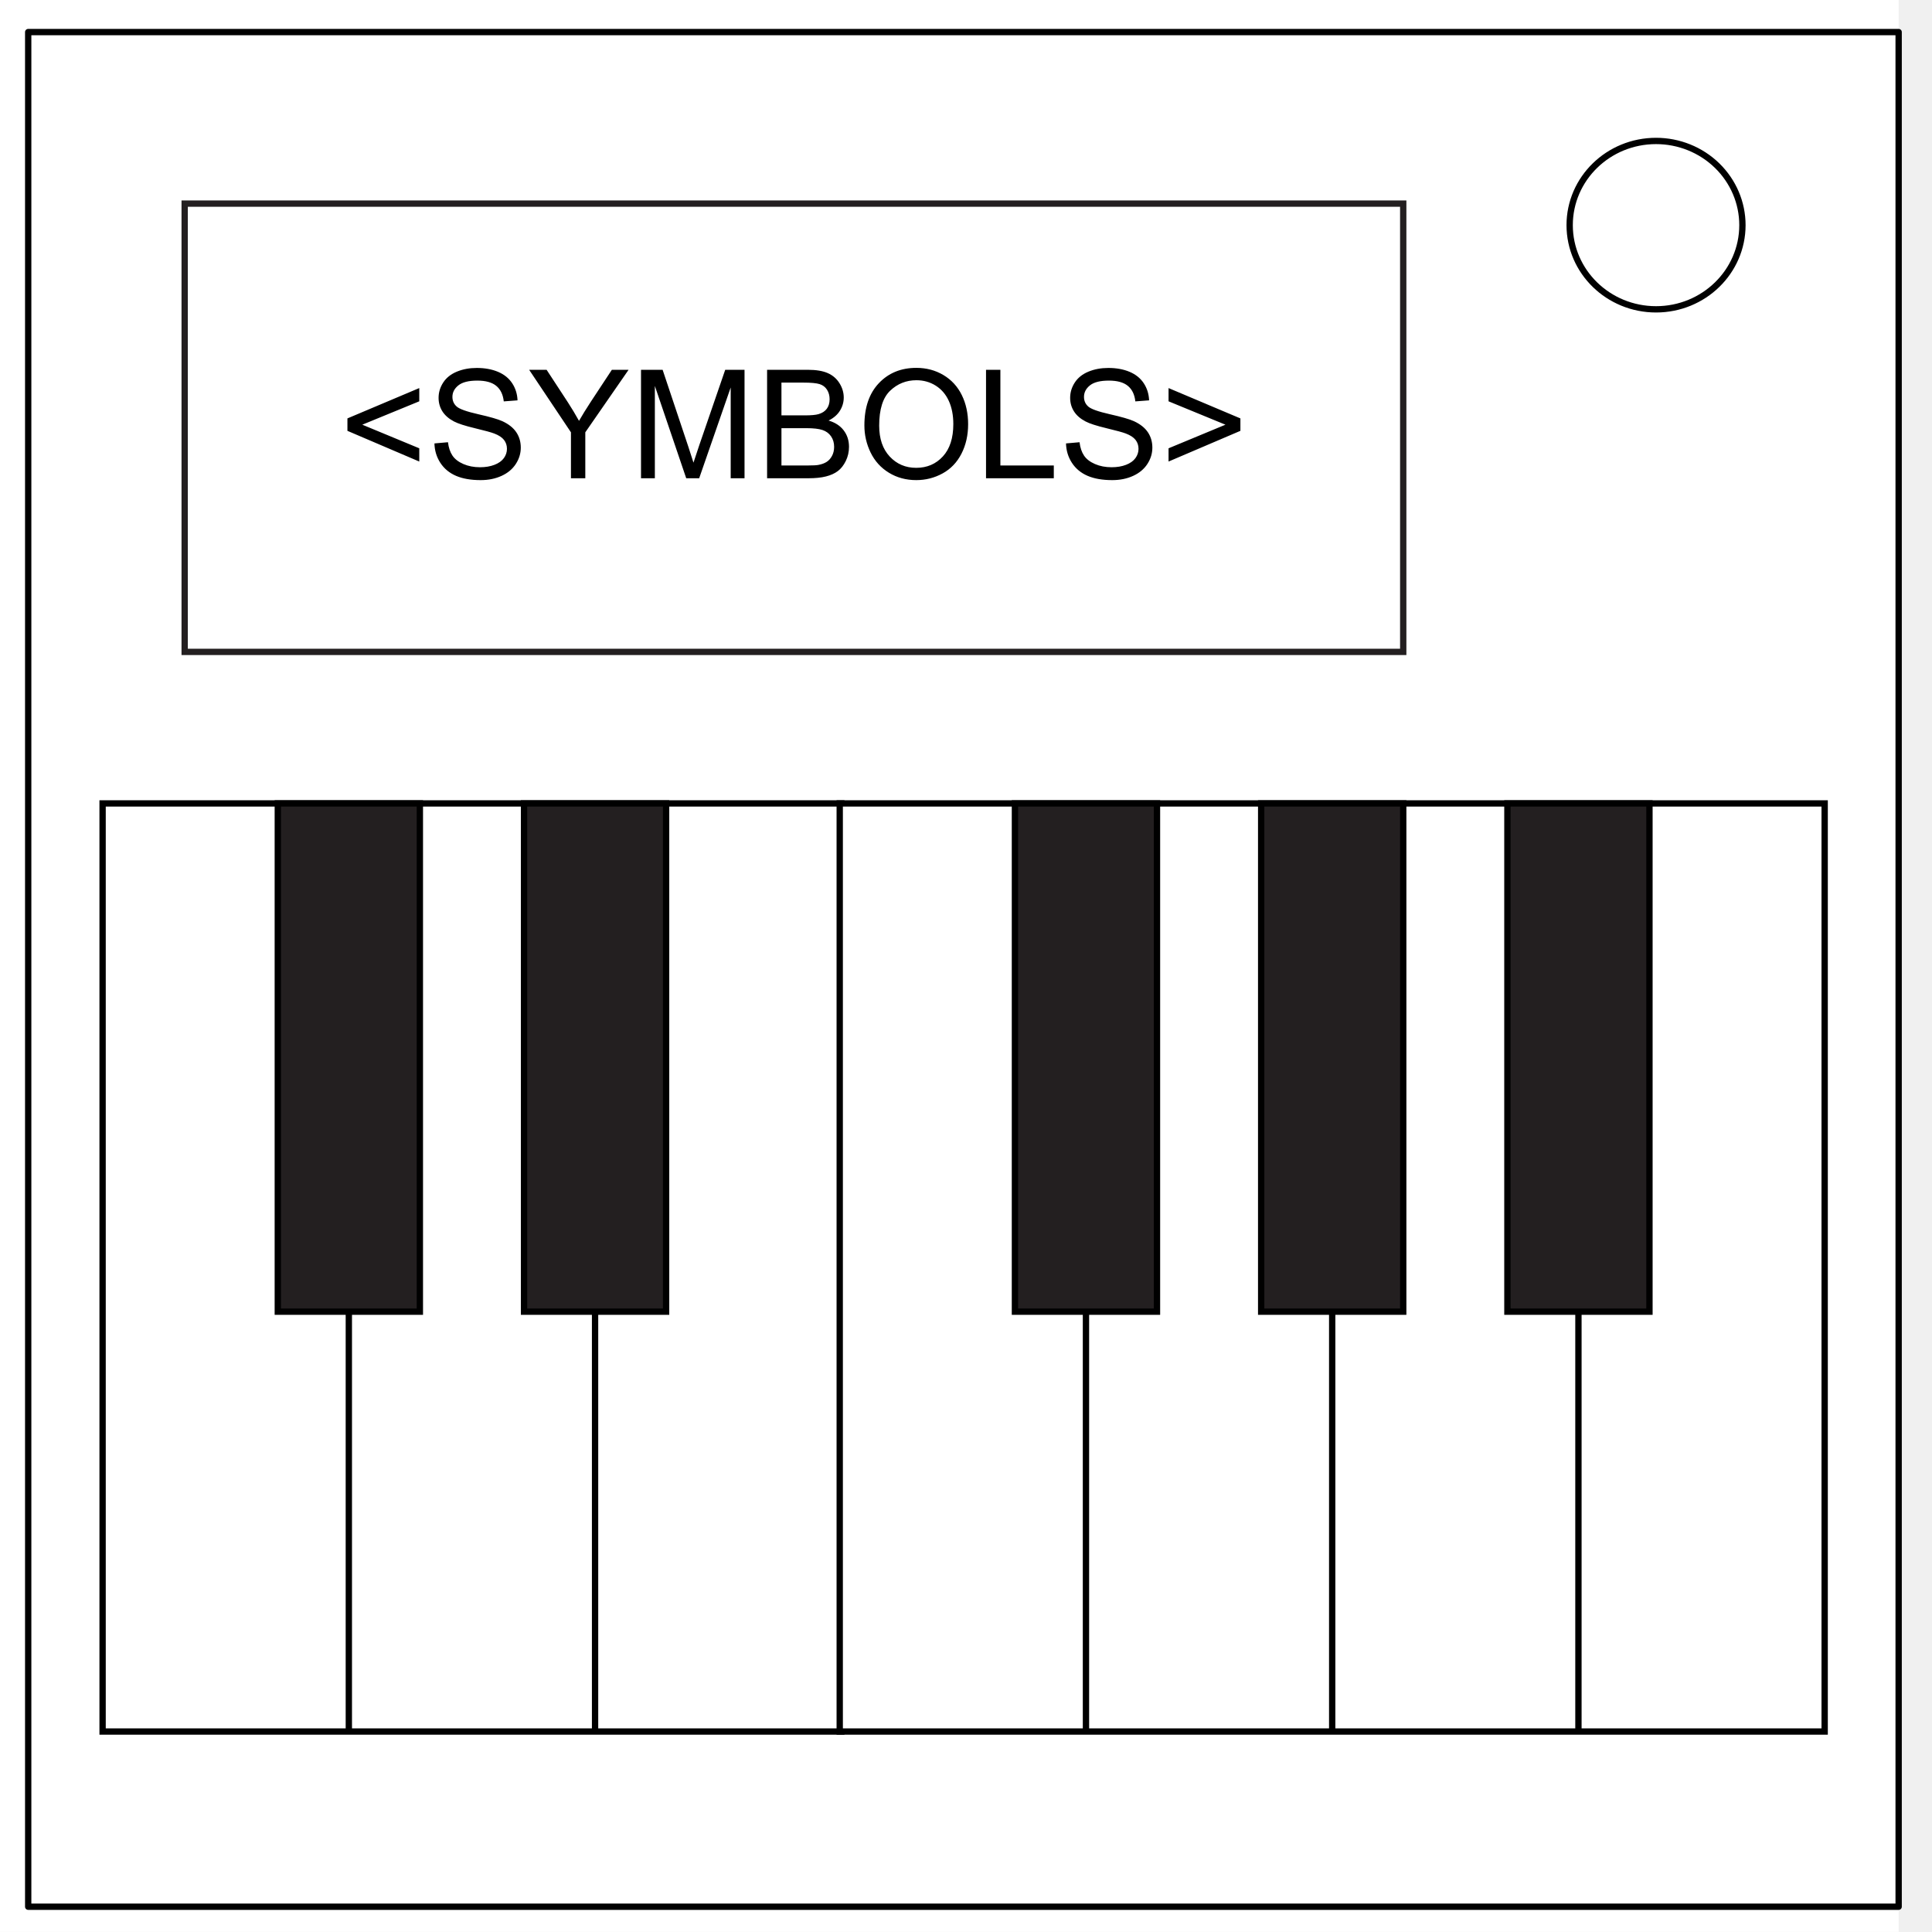
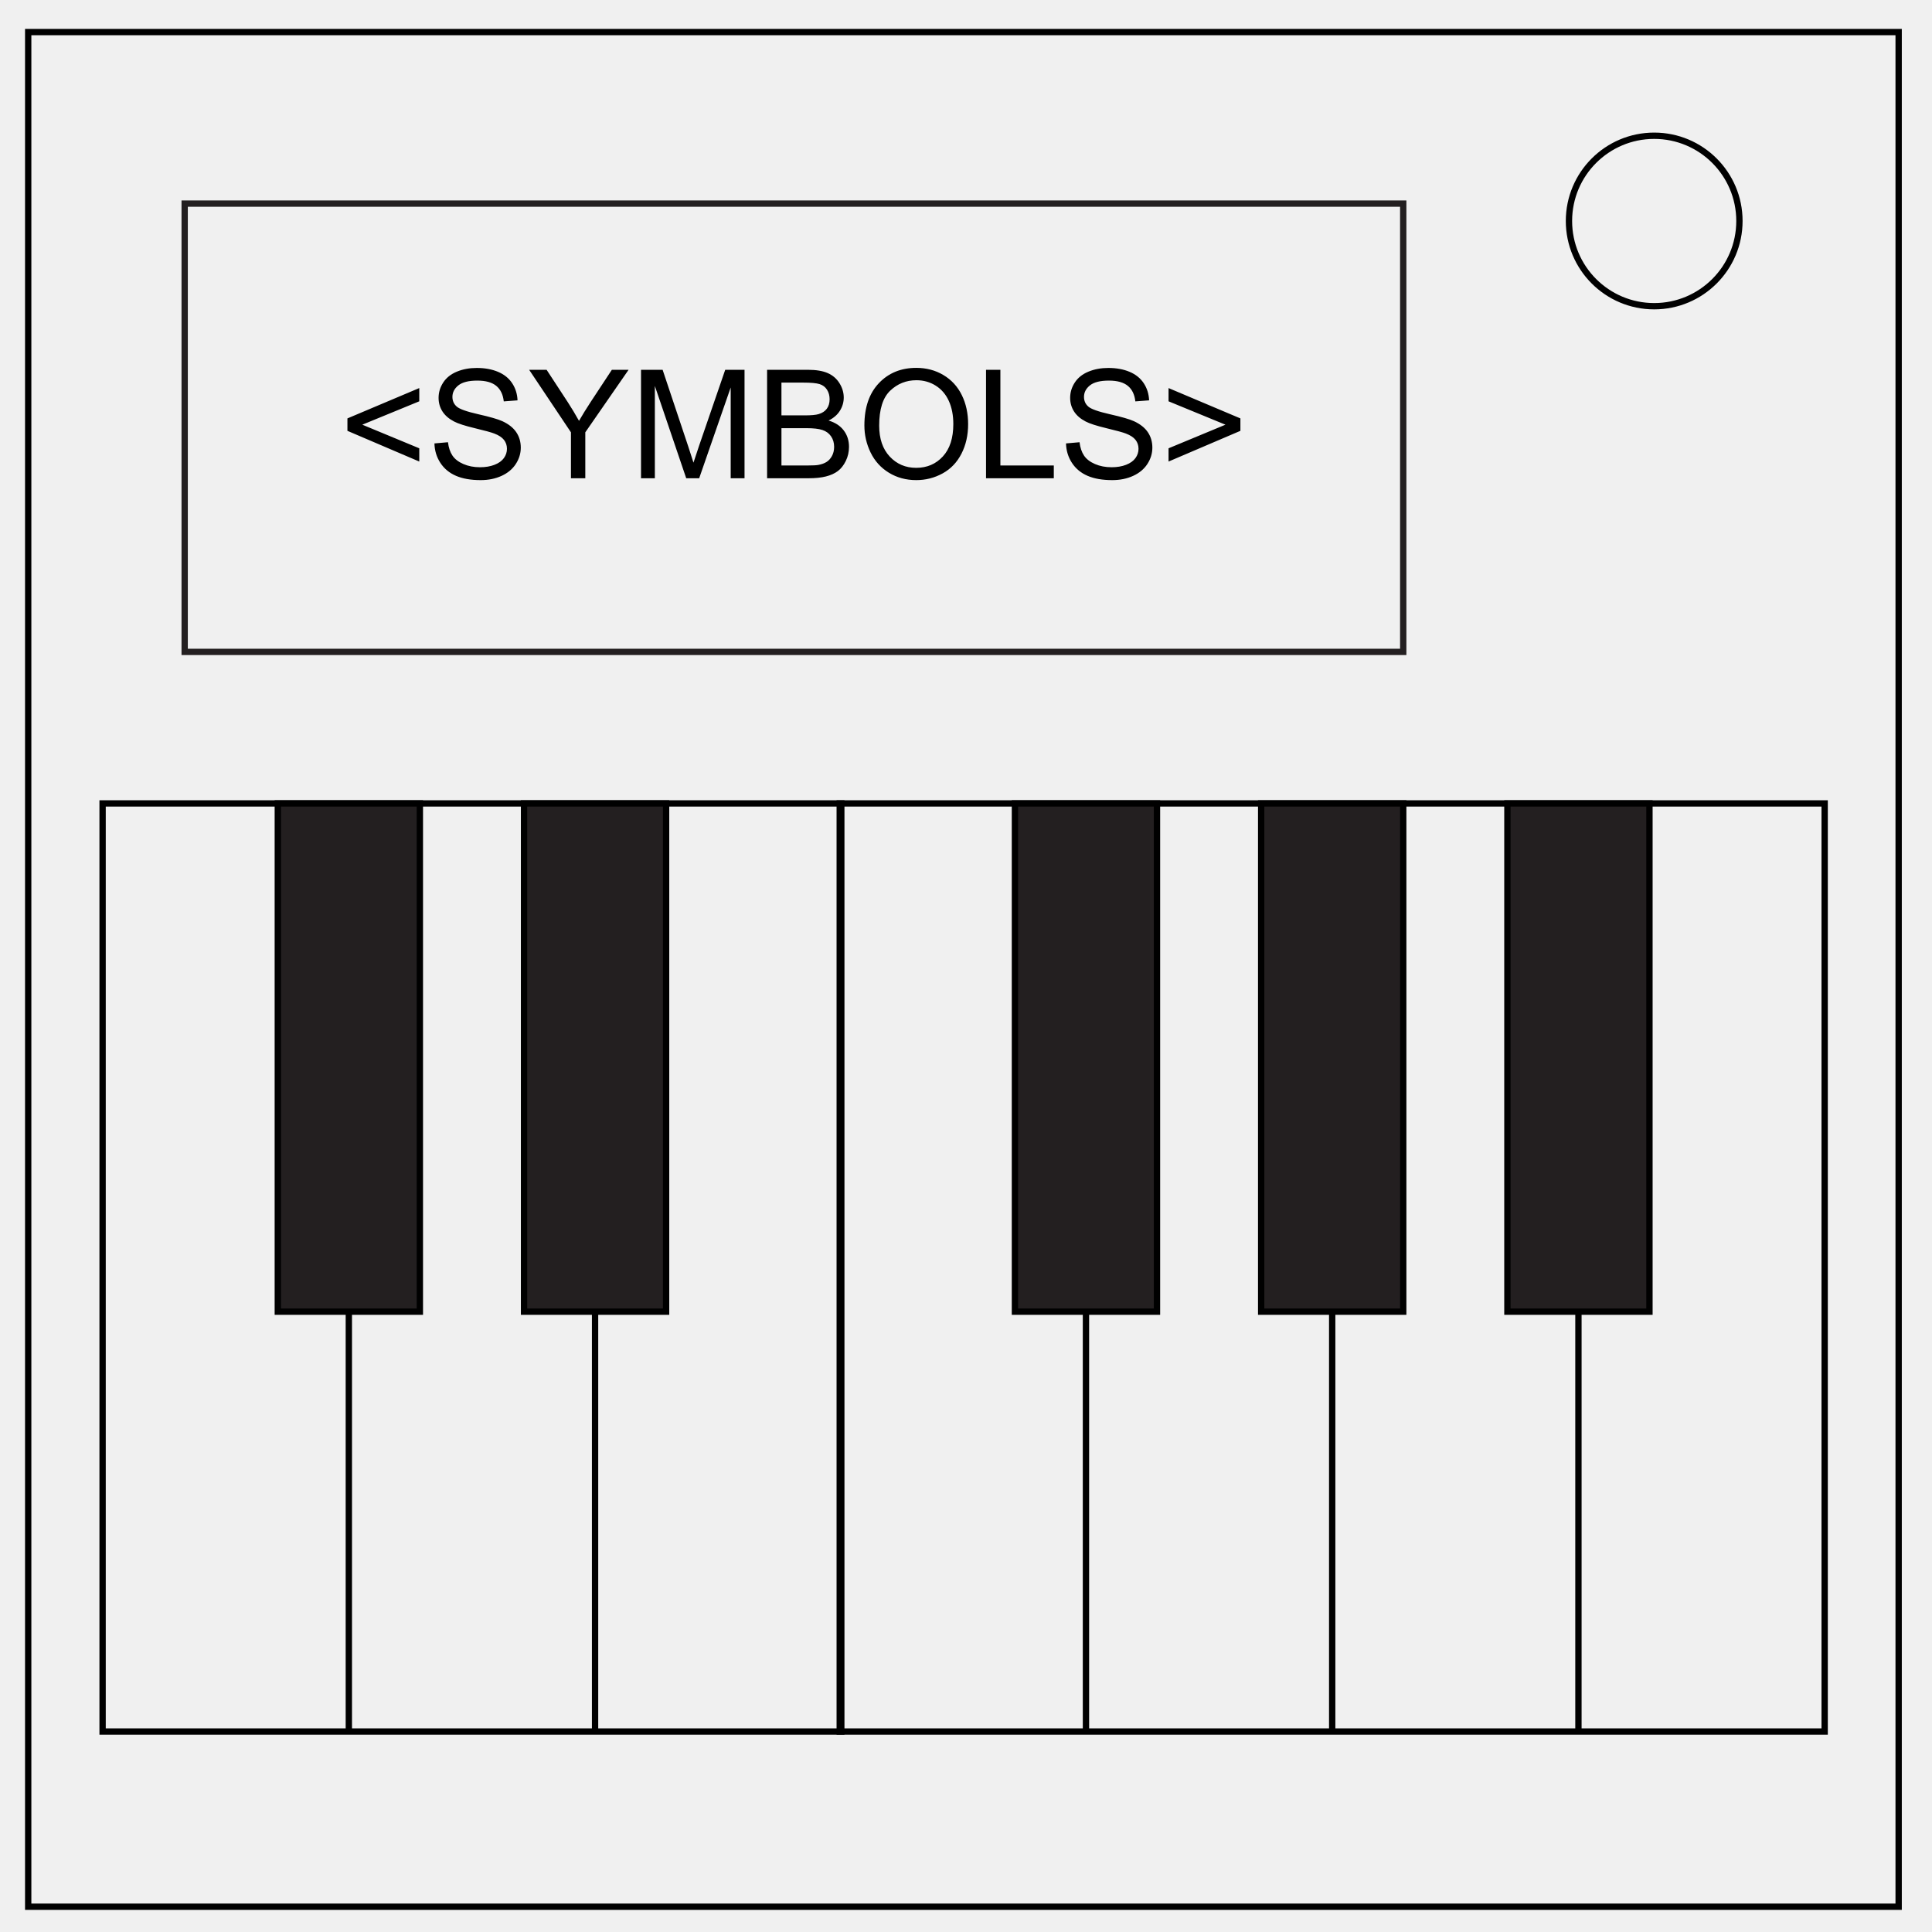
- <svg xmlns="http://www.w3.org/2000/svg" xmlns:xlink="http://www.w3.org/1999/xlink" width="612" height="612" viewBox="0 90 612 612">
-   <defs>
-     <path id="a" d="M0 90h612v612.001H0z" />
-   </defs>
-   <clipPath id="b">
-     <use xlink:href="#a" overflow="visible" />
-   </clipPath>
-   <g clip-path="url(#b)">
-     <path d="M0 90h612v612.001H0V90z" fill="none" />
-     <path fill="#FFF" d="M-10.552 90h612v611.945h-612V90z" />
-     <path d="M8.932 100.158h592.502V693.99H8.932V100.158z" fill="none" />
-     <path fill="none" stroke="#000" stroke-width="2" stroke-linejoin="round" stroke-miterlimit="10" d="M8.932 100.158h592.502V693.99H8.932V100.158z" />
-     <path fill="#FFF" d="M497.223 161.319c0-14.729 12.25-26.67 27.362-26.67 7.257 0 14.217 2.81 19.348 7.812 5.132 5.001 8.015 11.785 8.015 18.858 0 14.729-12.251 26.67-27.362 26.67-15.113 0-27.363-11.94-27.363-26.67z" />
-     <path fill="none" stroke="#000" stroke-width="2" stroke-linejoin="round" stroke-miterlimit="10" d="M497.223 161.319c0-14.729 12.25-26.67 27.362-26.67 7.257 0 14.217 2.81 19.348 7.812 5.132 5.001 8.015 11.785 8.015 18.858 0 14.729-12.251 26.67-27.362 26.67-15.113 0-27.363-11.94-27.363-26.67z" />
+ <svg xmlns="http://www.w3.org/2000/svg" stroke="#000" stroke-width="2" width="612" height="612" viewBox="0 90 612 612">
+   <path fill="none" d="M8.932 100.158h592.502V693.99H8.932V100.158z" />
+   <path stroke="none" d="M110.055 226.476v-3.938l22.758-9.609v4.195l-18.047 7.406 18.047 7.477v4.195l-22.758-9.726zm27.562 3.985l4.289-.375c.203 1.719.676 3.129 1.418 4.23s1.895 1.992 3.457 2.672 3.32 1.02 5.273 1.02c1.734 0 3.266-.258 4.594-.773s2.316-1.223 2.965-2.121.973-1.879.973-2.941c0-1.078-.313-2.02-.938-2.824s-1.656-1.48-3.094-2.027c-.922-.359-2.961-.918-6.117-1.676s-5.367-1.473-6.633-2.145c-1.641-.859-2.863-1.926-3.668-3.199s-1.207-2.699-1.207-4.277c0-1.734.492-3.355 1.477-4.863s2.422-2.652 4.313-3.434 3.992-1.172 6.305-1.172c2.547 0 4.793.41 6.738 1.23s3.441 2.027 4.488 3.621 1.609 3.398 1.688 5.414l-4.359.328c-.234-2.172-1.027-3.813-2.379-4.922s-3.348-1.664-5.988-1.664c-2.75 0-4.754.504-6.012 1.512s-1.887 2.223-1.887 3.645c0 1.234.445 2.25 1.336 3.047.875.797 3.16 1.613 6.855 2.449s6.23 1.566 7.605 2.191c2 .922 3.477 2.09 4.43 3.504s1.43 3.043 1.43 4.887c0 1.828-.523 3.551-1.57 5.168s-2.551 2.875-4.512 3.773-4.168 1.348-6.621 1.348c-3.109 0-5.715-.453-7.816-1.359s-3.75-2.27-4.945-4.09-1.825-3.88-1.888-6.177zM180.86 241.5v-14.555l-13.242-19.805h5.531l6.773 10.359a103.98 103.98 0 013.492 5.813c1.031-1.797 2.281-3.82 3.75-6.07l6.656-10.102h5.297l-13.711 19.805V241.5h-4.546zm22.195 0v-34.36h6.844l8.133 24.328a256.63 256.63 0 011.641 5.086c.391-1.25 1-3.086 1.828-5.508l8.227-23.906h6.117v34.36h-4.383v-28.758l-9.984 28.758h-4.102l-9.938-29.25v29.25h-4.383zm39.937 0v-34.36h12.891c2.625 0 4.73.348 6.316 1.043s2.828 1.766 3.727 3.211 1.348 2.957 1.348 4.535c0 1.469-.398 2.852-1.195 4.148s-2 2.344-3.609 3.141c2.078.609 3.676 1.648 4.793 3.117s1.676 3.203 1.676 5.203c0 1.609-.34 3.105-1.02 4.488s-1.52 2.449-2.52 3.199-2.254 1.316-3.762 1.699-3.355.574-5.543.574h-13.102zm4.547-19.922h7.43c2.016 0 3.461-.133 4.336-.398 1.156-.344 2.027-.914 2.613-1.711s.879-1.797.879-3c0-1.141-.273-2.145-.82-3.012s-1.328-1.461-2.344-1.781-2.758-.48-5.227-.48h-6.867v10.382zm0 15.867h8.555c1.469 0 2.5-.055 3.094-.164 1.047-.188 1.922-.5 2.625-.938s1.281-1.074 1.734-1.91.68-1.801.68-2.895c0-1.281-.328-2.395-.984-3.34s-1.566-1.609-2.73-1.992-2.84-.574-5.027-.574h-7.945v11.813zm26.274-12.68c0-5.703 1.531-10.168 4.594-13.395s7.016-4.84 11.859-4.84c3.172 0 6.031.758 8.578 2.273s4.488 3.629 5.824 6.34 2.004 5.785 2.004 9.223c0 3.484-.703 6.602-2.109 9.352s-3.398 4.832-5.977 6.246-5.359 2.121-8.344 2.121c-3.234 0-6.125-.781-8.672-2.344s-4.477-3.695-5.789-6.398-1.968-5.562-1.968-8.578zm4.687.071c0 4.141 1.113 7.402 3.34 9.785s5.02 3.574 8.379 3.574c3.422 0 6.238-1.203 8.449-3.609s3.316-5.82 3.316-10.242c0-2.797-.473-5.238-1.418-7.324s-2.328-3.703-4.148-4.852-3.863-1.723-6.129-1.723c-3.219 0-5.988 1.105-8.309 3.316s-3.48 5.903-3.48 11.075zm33.844 16.664v-34.36h4.547v30.305h16.922v4.055h-21.469zm25.336-11.039l4.289-.375c.203 1.719.676 3.129 1.418 4.23s1.895 1.992 3.457 2.672 3.32 1.02 5.273 1.02c1.734 0 3.266-.258 4.594-.773s2.316-1.223 2.965-2.121.973-1.879.973-2.941c0-1.078-.313-2.02-.938-2.824s-1.656-1.48-3.094-2.027c-.922-.359-2.961-.918-6.117-1.676s-5.367-1.473-6.633-2.145c-1.641-.859-2.863-1.926-3.668-3.199s-1.207-2.699-1.207-4.277c0-1.734.492-3.355 1.477-4.863s2.422-2.652 4.313-3.434 3.992-1.172 6.305-1.172c2.547 0 4.793.41 6.738 1.23s3.441 2.027 4.488 3.621 1.609 3.398 1.688 5.414l-4.359.328c-.234-2.172-1.027-3.813-2.379-4.922s-3.348-1.664-5.988-1.664c-2.75 0-4.754.504-6.012 1.512s-1.887 2.223-1.887 3.645c0 1.234.445 2.25 1.336 3.047.875.797 3.16 1.613 6.855 2.449s6.23 1.566 7.605 2.191c2 .922 3.477 2.09 4.43 3.504s1.43 3.043 1.43 4.887c0 1.828-.523 3.551-1.57 5.168s-2.551 2.875-4.512 3.773-4.168 1.348-6.621 1.348c-3.109 0-5.715-.453-7.816-1.359s-3.75-2.27-4.945-4.09-1.826-3.88-1.888-6.177zm55.242-3.985l-22.758 9.727v-4.195l18.023-7.477-18.023-7.406v-4.195l22.758 9.609v3.937z" />
+   <g fill="none">
+     <circle cx="524" cy="160" r="27" />
+     <path d="M32.5 344.5h78v294h-78zm78 0h78v294h-78zm78 0h78v294h-78z" />
+     <path d="M266 344.5h78v294h-78zm78 0h78v294h-78zm78 0h78v294h-78zm78 0h78v294h-78z" />
  </g>
-   <path fill="none" stroke="#231F20" stroke-width="2" stroke-miterlimit="10" d="M58.5 154.5h386v142h-386z" />
-   <path d="M110.055 226.476v-3.938l22.758-9.609v4.195l-18.047 7.406 18.047 7.477v4.195l-22.758-9.726zm27.562 3.985l4.289-.375c.203 1.719.676 3.129 1.418 4.23s1.895 1.992 3.457 2.672 3.32 1.02 5.273 1.02c1.734 0 3.266-.258 4.594-.773s2.316-1.223 2.965-2.121.973-1.879.973-2.941c0-1.078-.313-2.02-.938-2.824s-1.656-1.48-3.094-2.027c-.922-.359-2.961-.918-6.117-1.676s-5.367-1.473-6.633-2.145c-1.641-.859-2.863-1.926-3.668-3.199s-1.207-2.699-1.207-4.277c0-1.734.492-3.355 1.477-4.863s2.422-2.652 4.313-3.434 3.992-1.172 6.305-1.172c2.547 0 4.793.41 6.738 1.23s3.441 2.027 4.488 3.621 1.609 3.398 1.688 5.414l-4.359.328c-.234-2.172-1.027-3.813-2.379-4.922s-3.348-1.664-5.988-1.664c-2.75 0-4.754.504-6.012 1.512s-1.887 2.223-1.887 3.645c0 1.234.445 2.25 1.336 3.047.875.797 3.16 1.613 6.855 2.449s6.23 1.566 7.605 2.191c2 .922 3.477 2.09 4.43 3.504s1.43 3.043 1.43 4.887c0 1.828-.523 3.551-1.57 5.168s-2.551 2.875-4.512 3.773-4.168 1.348-6.621 1.348c-3.109 0-5.715-.453-7.816-1.359s-3.75-2.27-4.945-4.09-1.825-3.88-1.888-6.177zM180.86 241.5v-14.555l-13.242-19.805h5.531l6.773 10.359a103.98 103.98 0 013.492 5.813c1.031-1.797 2.281-3.82 3.75-6.07l6.656-10.102h5.297l-13.711 19.805V241.5h-4.546zm22.195 0v-34.36h6.844l8.133 24.328a256.63 256.63 0 011.641 5.086c.391-1.25 1-3.086 1.828-5.508l8.227-23.906h6.117v34.36h-4.383v-28.758l-9.984 28.758h-4.102l-9.938-29.25v29.25h-4.383zm39.937 0v-34.36h12.891c2.625 0 4.73.348 6.316 1.043s2.828 1.766 3.727 3.211 1.348 2.957 1.348 4.535c0 1.469-.398 2.852-1.195 4.148s-2 2.344-3.609 3.141c2.078.609 3.676 1.648 4.793 3.117s1.676 3.203 1.676 5.203c0 1.609-.34 3.105-1.02 4.488s-1.52 2.449-2.52 3.199-2.254 1.316-3.762 1.699-3.355.574-5.543.574h-13.102zm4.547-19.922h7.43c2.016 0 3.461-.133 4.336-.398 1.156-.344 2.027-.914 2.613-1.711s.879-1.797.879-3c0-1.141-.273-2.145-.82-3.012s-1.328-1.461-2.344-1.781-2.758-.48-5.227-.48h-6.867v10.382zm0 15.867h8.555c1.469 0 2.5-.055 3.094-.164 1.047-.188 1.922-.5 2.625-.938s1.281-1.074 1.734-1.91.68-1.801.68-2.895c0-1.281-.328-2.395-.984-3.34s-1.566-1.609-2.73-1.992-2.84-.574-5.027-.574h-7.945v11.813zm26.274-12.68c0-5.703 1.531-10.168 4.594-13.395s7.016-4.84 11.859-4.84c3.172 0 6.031.758 8.578 2.273s4.488 3.629 5.824 6.34 2.004 5.785 2.004 9.223c0 3.484-.703 6.602-2.109 9.352s-3.398 4.832-5.977 6.246-5.359 2.121-8.344 2.121c-3.234 0-6.125-.781-8.672-2.344s-4.477-3.695-5.789-6.398-1.968-5.562-1.968-8.578zm4.687.071c0 4.141 1.113 7.402 3.34 9.785s5.02 3.574 8.379 3.574c3.422 0 6.238-1.203 8.449-3.609s3.316-5.82 3.316-10.242c0-2.797-.473-5.238-1.418-7.324s-2.328-3.703-4.148-4.852-3.863-1.723-6.129-1.723c-3.219 0-5.988 1.105-8.309 3.316s-3.48 5.903-3.48 11.075zm33.844 16.664v-34.36h4.547v30.305h16.922v4.055h-21.469zm25.336-11.039l4.289-.375c.203 1.719.676 3.129 1.418 4.23s1.895 1.992 3.457 2.672 3.32 1.02 5.273 1.02c1.734 0 3.266-.258 4.594-.773s2.316-1.223 2.965-2.121.973-1.879.973-2.941c0-1.078-.313-2.02-.938-2.824s-1.656-1.48-3.094-2.027c-.922-.359-2.961-.918-6.117-1.676s-5.367-1.473-6.633-2.145c-1.641-.859-2.863-1.926-3.668-3.199s-1.207-2.699-1.207-4.277c0-1.734.492-3.355 1.477-4.863s2.422-2.652 4.313-3.434 3.992-1.172 6.305-1.172c2.547 0 4.793.41 6.738 1.23s3.441 2.027 4.488 3.621 1.609 3.398 1.688 5.414l-4.359.328c-.234-2.172-1.027-3.813-2.379-4.922s-3.348-1.664-5.988-1.664c-2.75 0-4.754.504-6.012 1.512s-1.887 2.223-1.887 3.645c0 1.234.445 2.25 1.336 3.047.875.797 3.16 1.613 6.855 2.449s6.23 1.566 7.605 2.191c2 .922 3.477 2.09 4.43 3.504s1.43 3.043 1.43 4.887c0 1.828-.523 3.551-1.57 5.168s-2.551 2.875-4.512 3.773-4.168 1.348-6.621 1.348c-3.109 0-5.715-.453-7.816-1.359s-3.75-2.27-4.945-4.09-1.826-3.88-1.888-6.177zm55.242-3.985l-22.758 9.727v-4.195l18.023-7.477-18.023-7.406v-4.195l22.758 9.609v3.937z" />
-   <path fill="#FFF" stroke="#000" stroke-width="2" stroke-miterlimit="10" d="M32.5 344.5h78v294h-78zm78 0h78v294h-78zm78 0h78v294h-78z" />
-   <path fill="#FFF" stroke="#000" stroke-width="2" stroke-miterlimit="10" d="M266 344.5h78v294h-78zm78 0h78v294h-78zm78 0h78v294h-78zm78 0h78v294h-78z" />
-   <path fill="#231F20" stroke="#000" stroke-width="2" stroke-miterlimit="10" d="M88 344.5h45v161H88zm78 0h45v161h-45zm155.5 0h45v161h-45zm78 0h45v161h-45zm78 0h45v161h-45z" />
+   <path fill="none" stroke="#231F20" d="M58.5 154.5h386v142h-386z" />
+   <path fill="#231F20" d="M88 344.5h45v161H88zm78 0h45v161h-45zm155.5 0h45v161h-45zm78 0h45v161h-45zm78 0h45v161h-45z" />
</svg>
